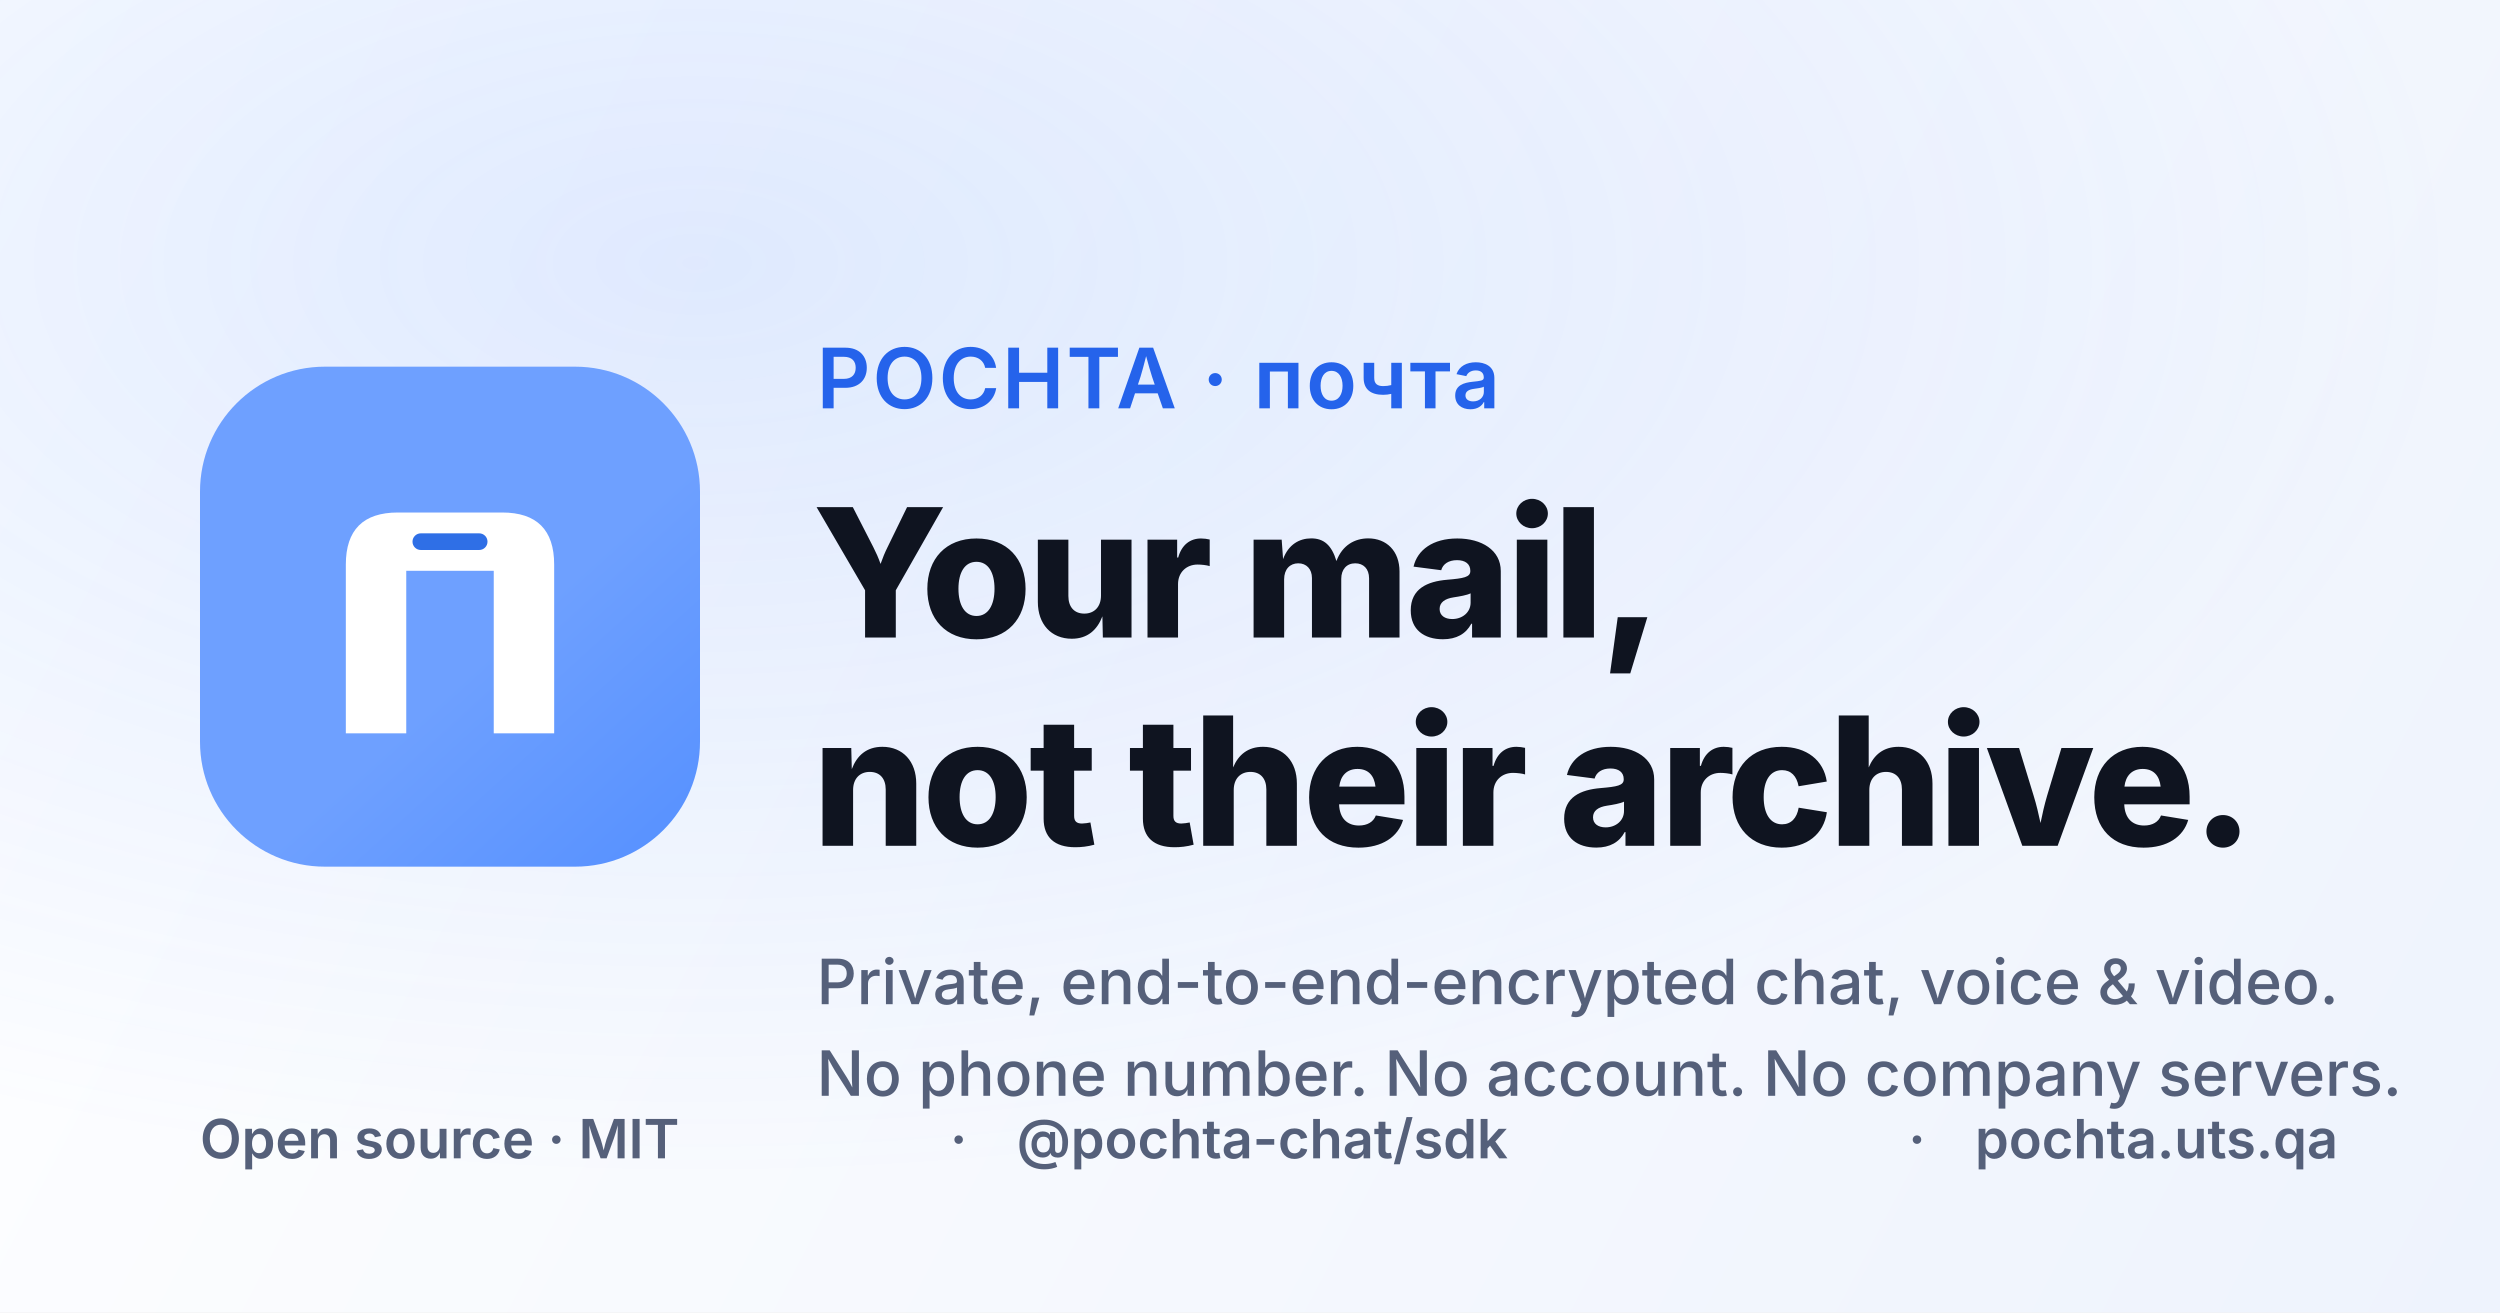
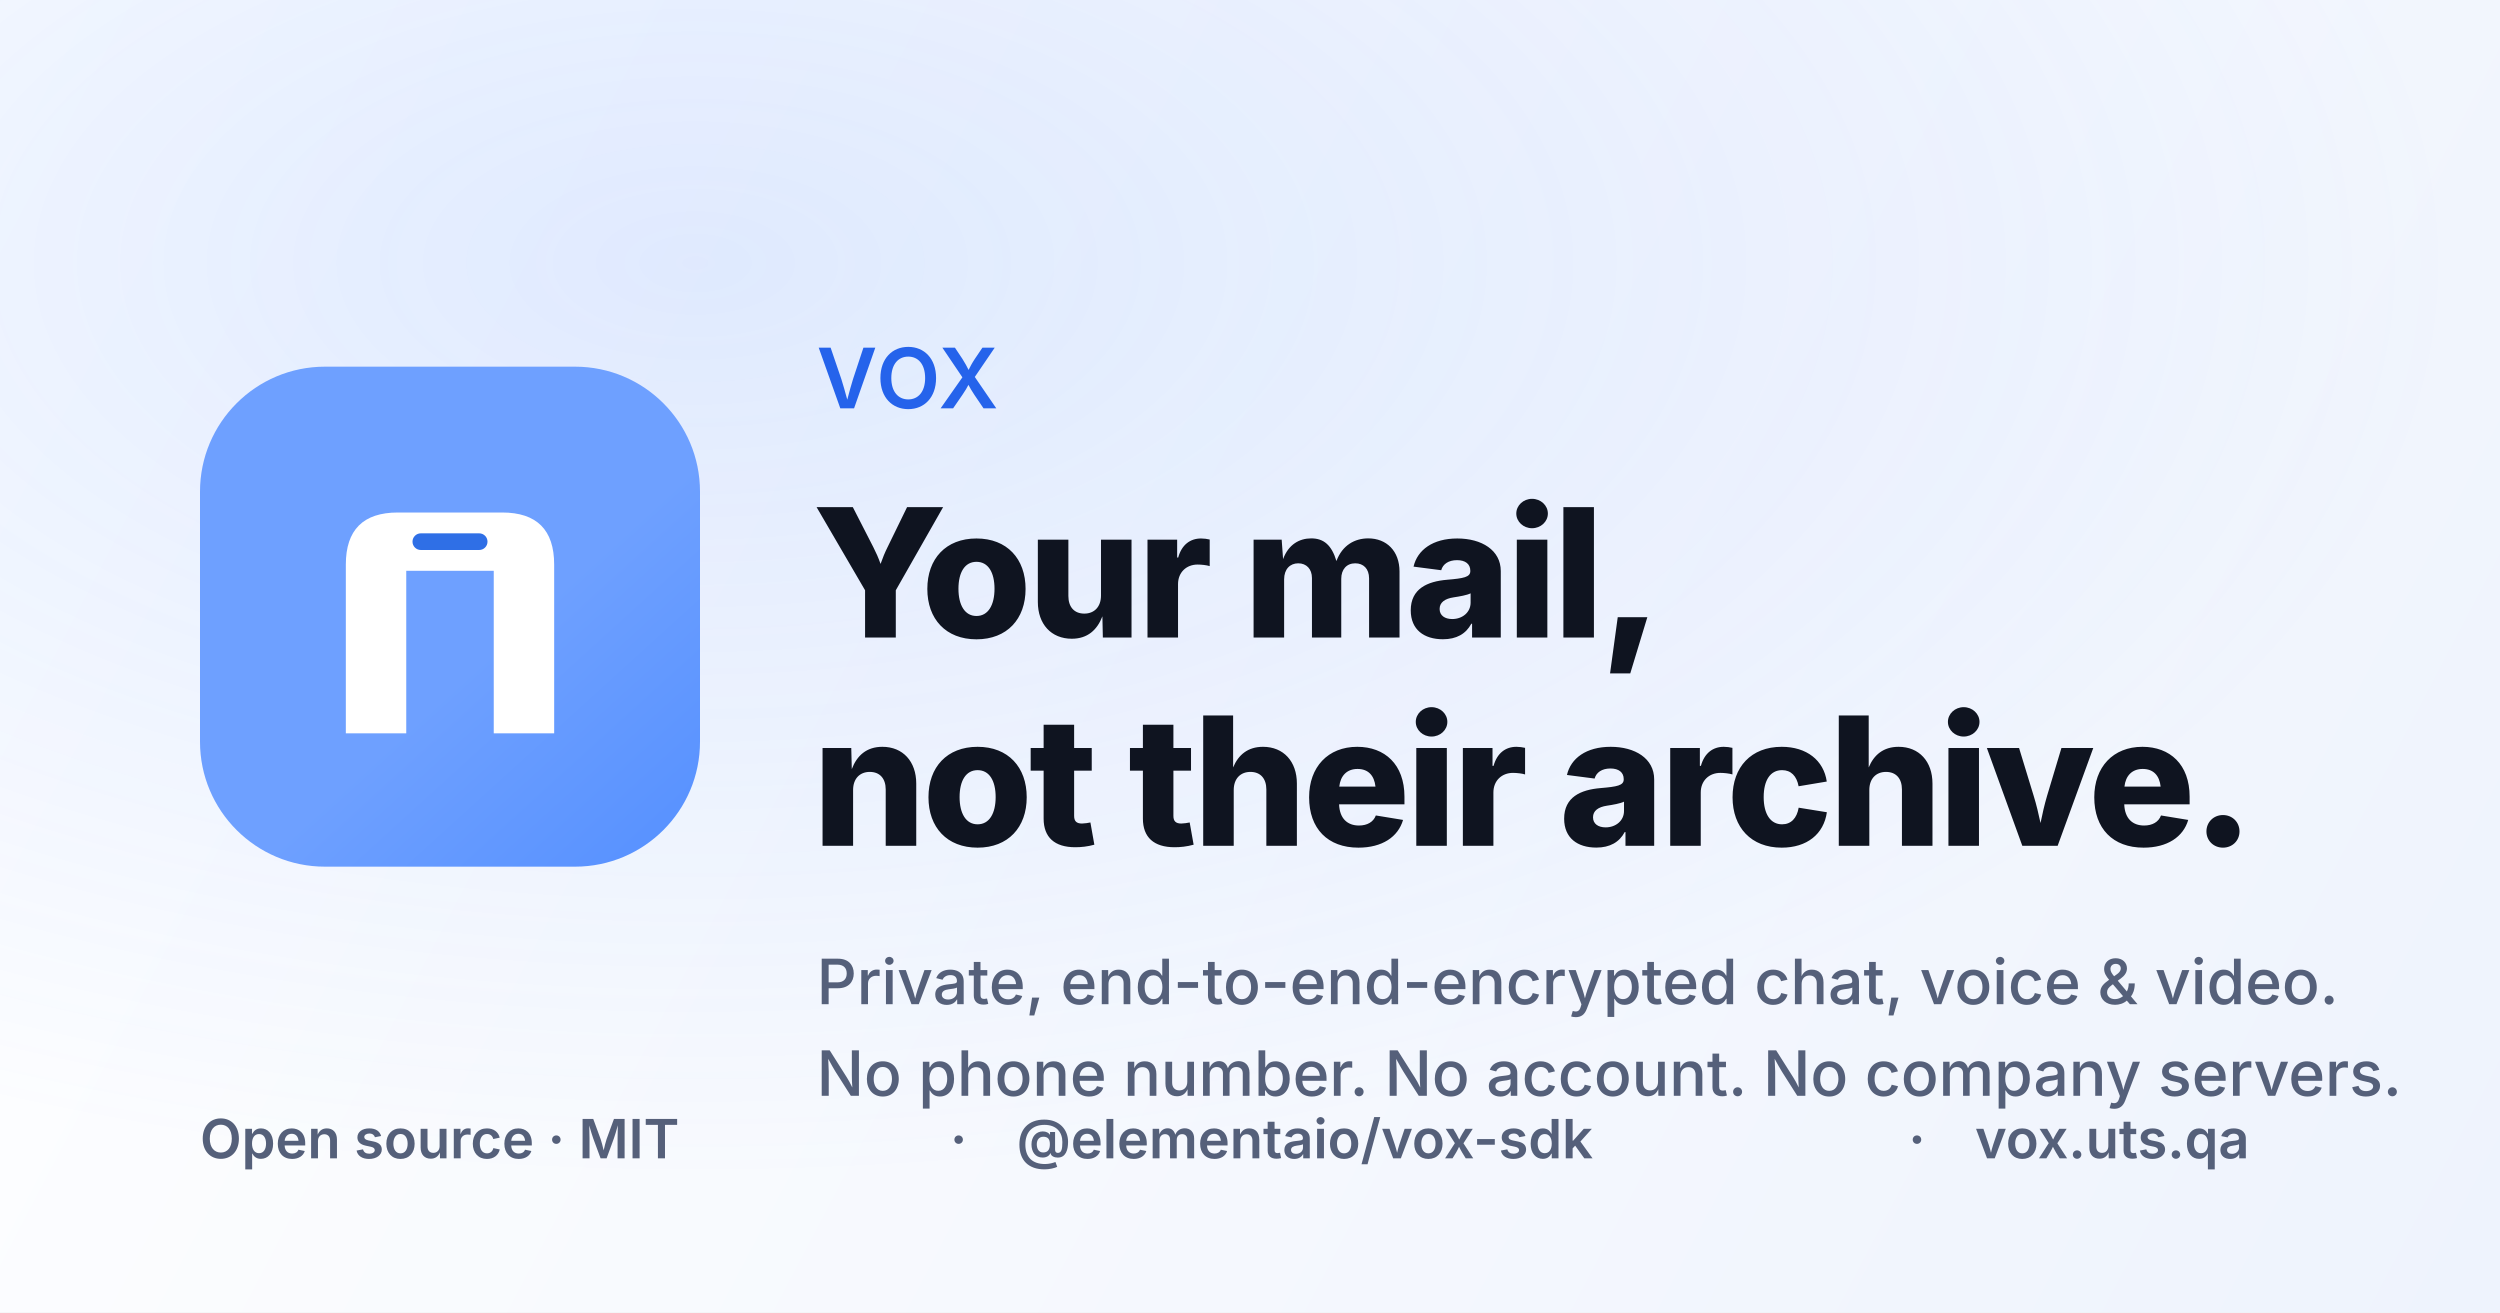
- <svg xmlns="http://www.w3.org/2000/svg" width="1200" height="630" viewBox="0 0 1200 630" fill="none" role="img" aria-label="Pochta — your mail, not their archive">
+ <svg xmlns="http://www.w3.org/2000/svg" width="1200" height="630" viewBox="0 0 1200 630" fill="none" role="img" aria-label="Vox — your mail, not their archive">
  <defs>
    <linearGradient id="bg" x1="0" y1="0" x2="1200" y2="630" gradientUnits="userSpaceOnUse">
      <stop offset="0" stop-color="#ffffff" />
      <stop offset="1" stop-color="#eef3fd" />
    </linearGradient>
    <linearGradient id="mark" x1="96" y1="176" x2="336" y2="440" gradientUnits="userSpaceOnUse">
      <stop offset="0" stop-color="#6ea0ff" />
      <stop offset="0.5" stop-color="#4f8cff" />
      <stop offset="1" stop-color="#2f6fe6" />
    </linearGradient>
    <radialGradient id="glow" cx="0.28" cy="0.2" r="0.7">
      <stop offset="0" stop-color="#4f8cff" stop-opacity="0.16" />
      <stop offset="1" stop-color="#4f8cff" stop-opacity="0" />
    </radialGradient>
  </defs>
  <rect width="1200" height="630" fill="url(#bg)" />
  <rect width="1200" height="630" fill="url(#glow)" />
  <g transform="translate(96 176)">
    <rect width="240" height="240" rx="60" fill="url(#mark)" />
    <path d="M70 176 L70 95 Q70 70 95 70 L145 70 Q170 70 170 95 L170 176 L141 176 L141 98 L99 98 L99 176 Z" fill="#fff" />
    <rect x="102" y="80" width="36" height="8" rx="4" fill="#2f6fe6" />
  </g>
  <g transform="translate(392 196)" font-family="Inter, system-ui, -apple-system, Segoe UI, sans-serif">
-     <text x="0" y="0" font-size="40" font-weight="600" letter-spacing="1" fill="#2563eb">POCHTA · почта</text>
+     <text x="0" y="0" font-size="40" font-weight="600" letter-spacing="1" fill="#2563eb">VOX</text>
    <text x="-2" y="110" font-size="86" font-weight="800" letter-spacing="-2" fill="#0f1420">Your mail,</text>
    <text x="-2" y="210" font-size="86" font-weight="800" letter-spacing="-2" fill="#0f1420">not their archive.</text>
    <text x="0" y="286" font-size="30" font-weight="500" fill="#55607a">Private, end-to-end-encrypted chat, voice &amp; video.</text>
    <text x="0" y="330" font-size="30" font-weight="500" fill="#55607a">No phone number. No account. No company servers.</text>
  </g>
  <g transform="translate(96 556)" font-family="Inter, system-ui, sans-serif" font-size="26" font-weight="600" fill="#55607a">
    <text x="0" y="0">Open source · MIT</text>
    <text x="360" y="0">·</text>
-     <text x="392" y="0">@pochta-chat/sdk</text>
+     <text x="392" y="0">@elementaio/vox-sdk</text>
    <text x="820" y="0">·</text>
-     <text x="852" y="0">pochta.uts.qa</text>
+     <text x="852" y="0">vox.uts.qa</text>
  </g>
</svg>
